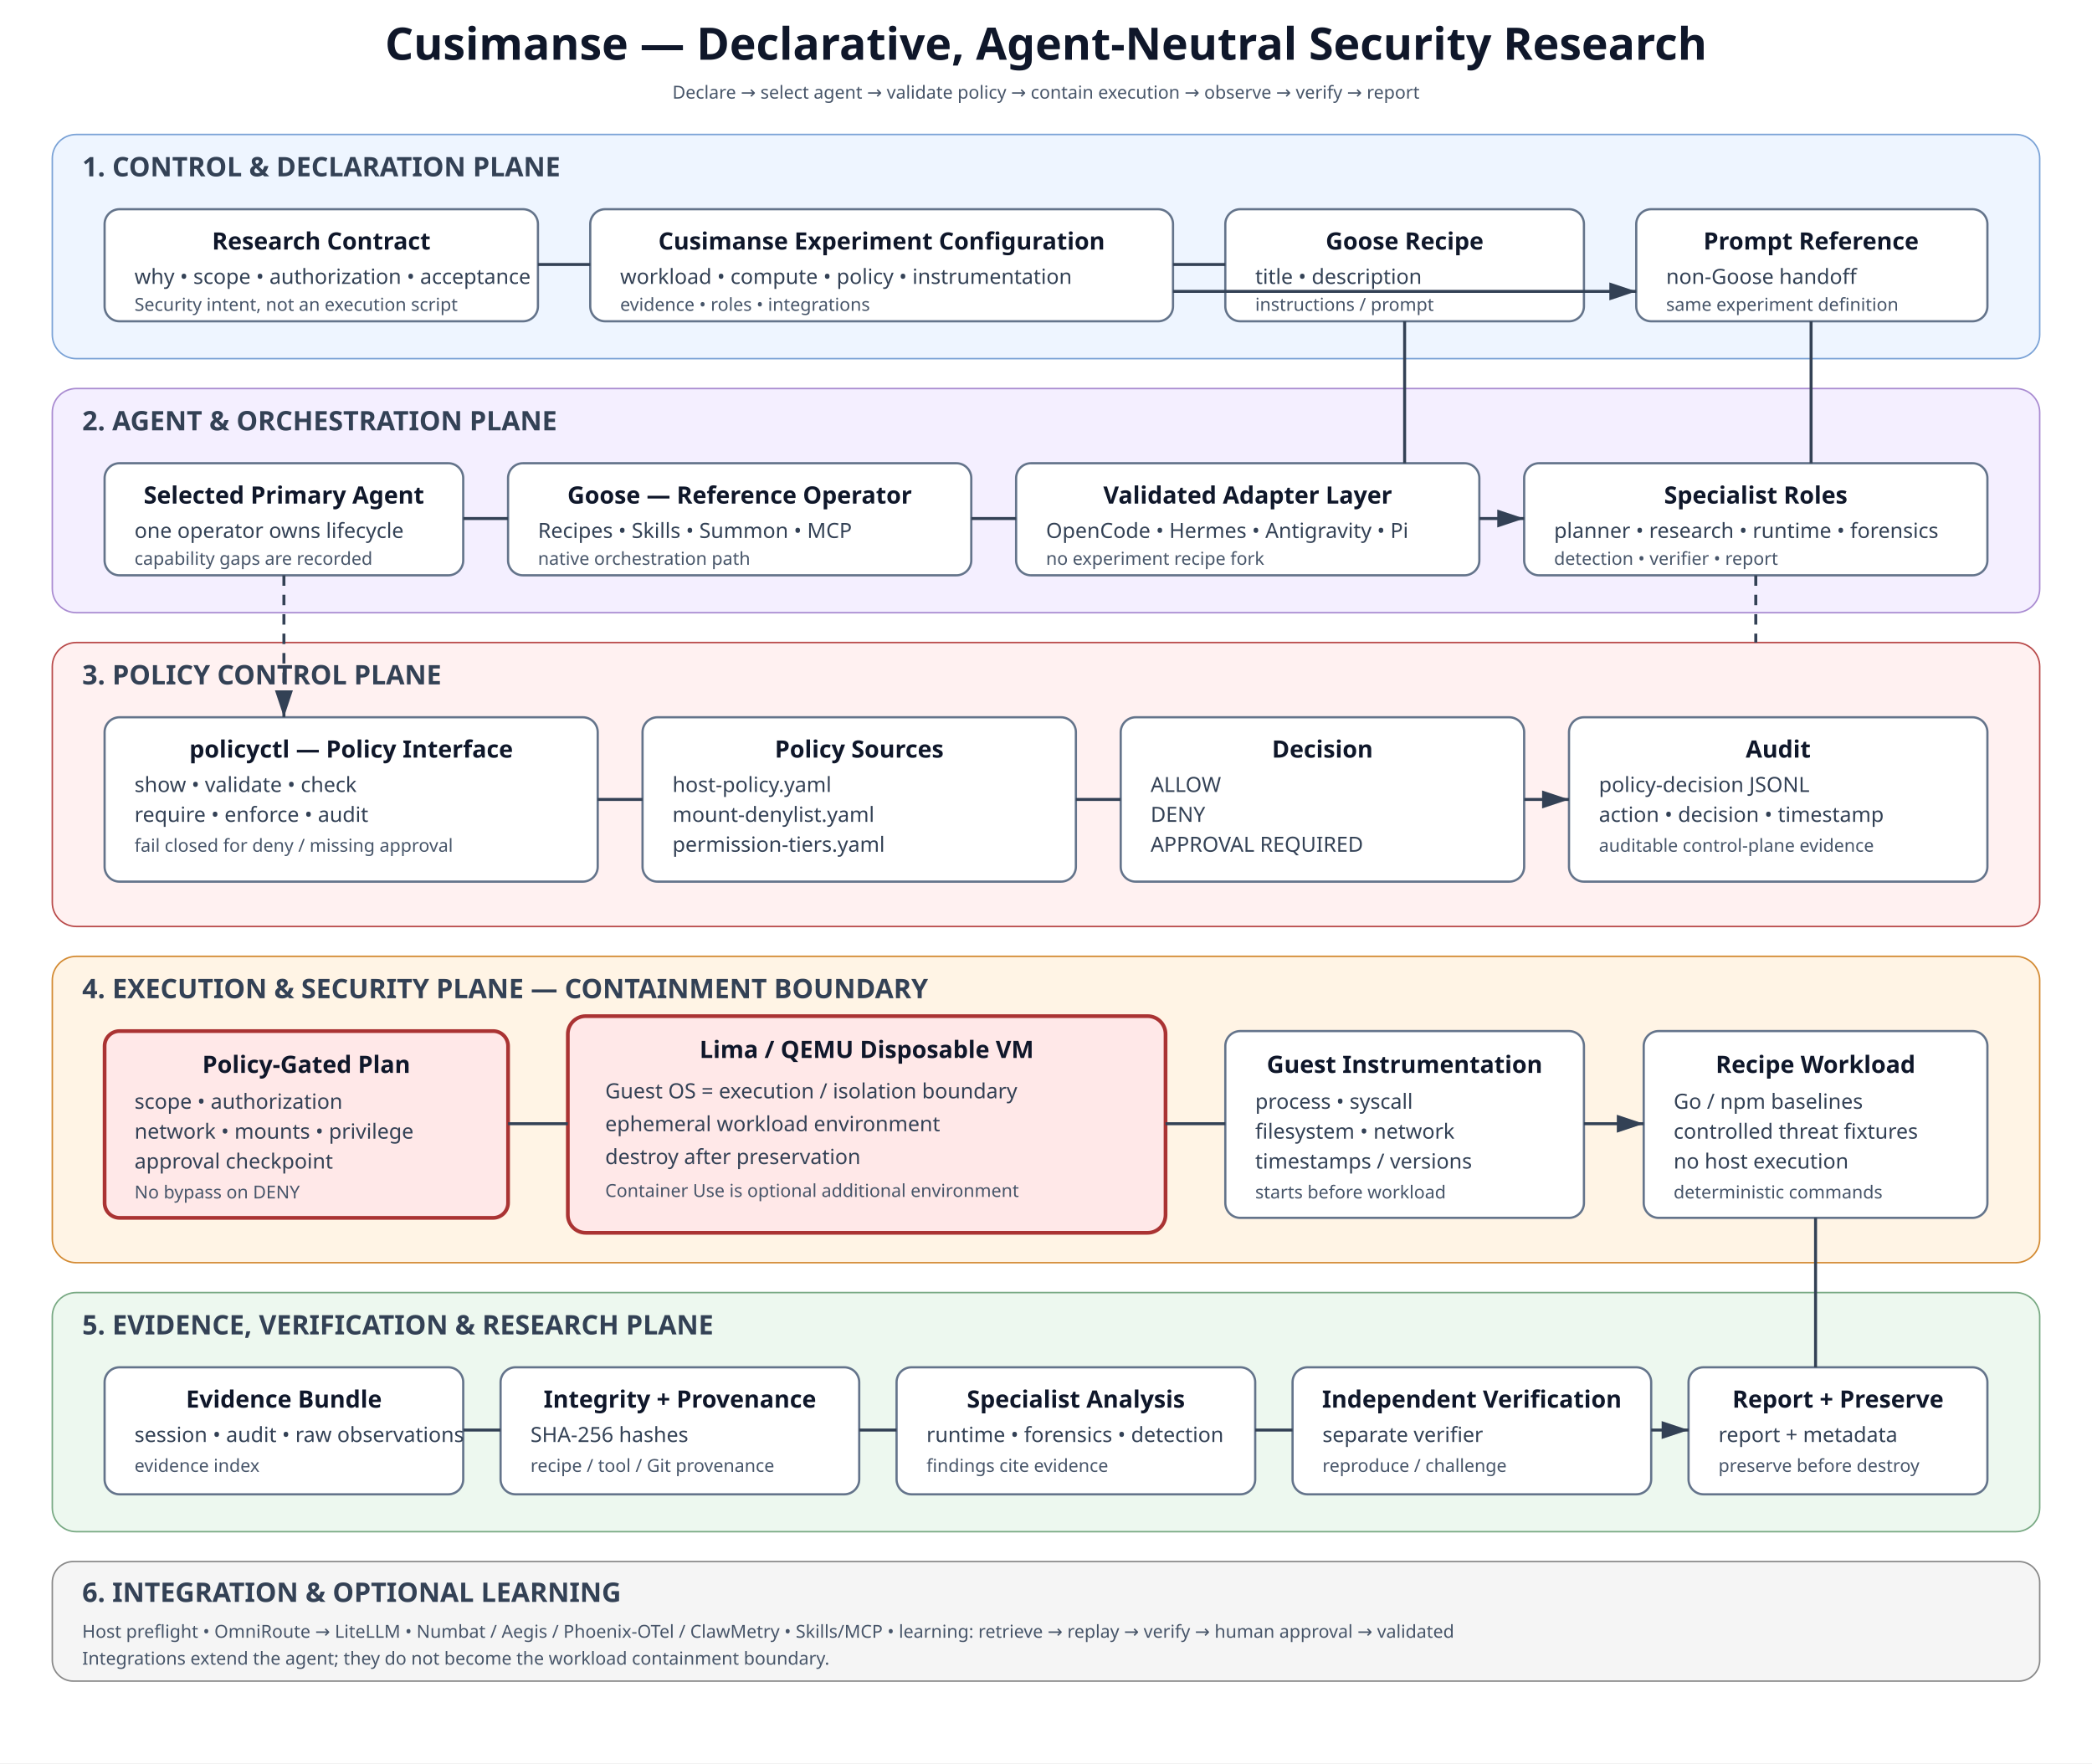
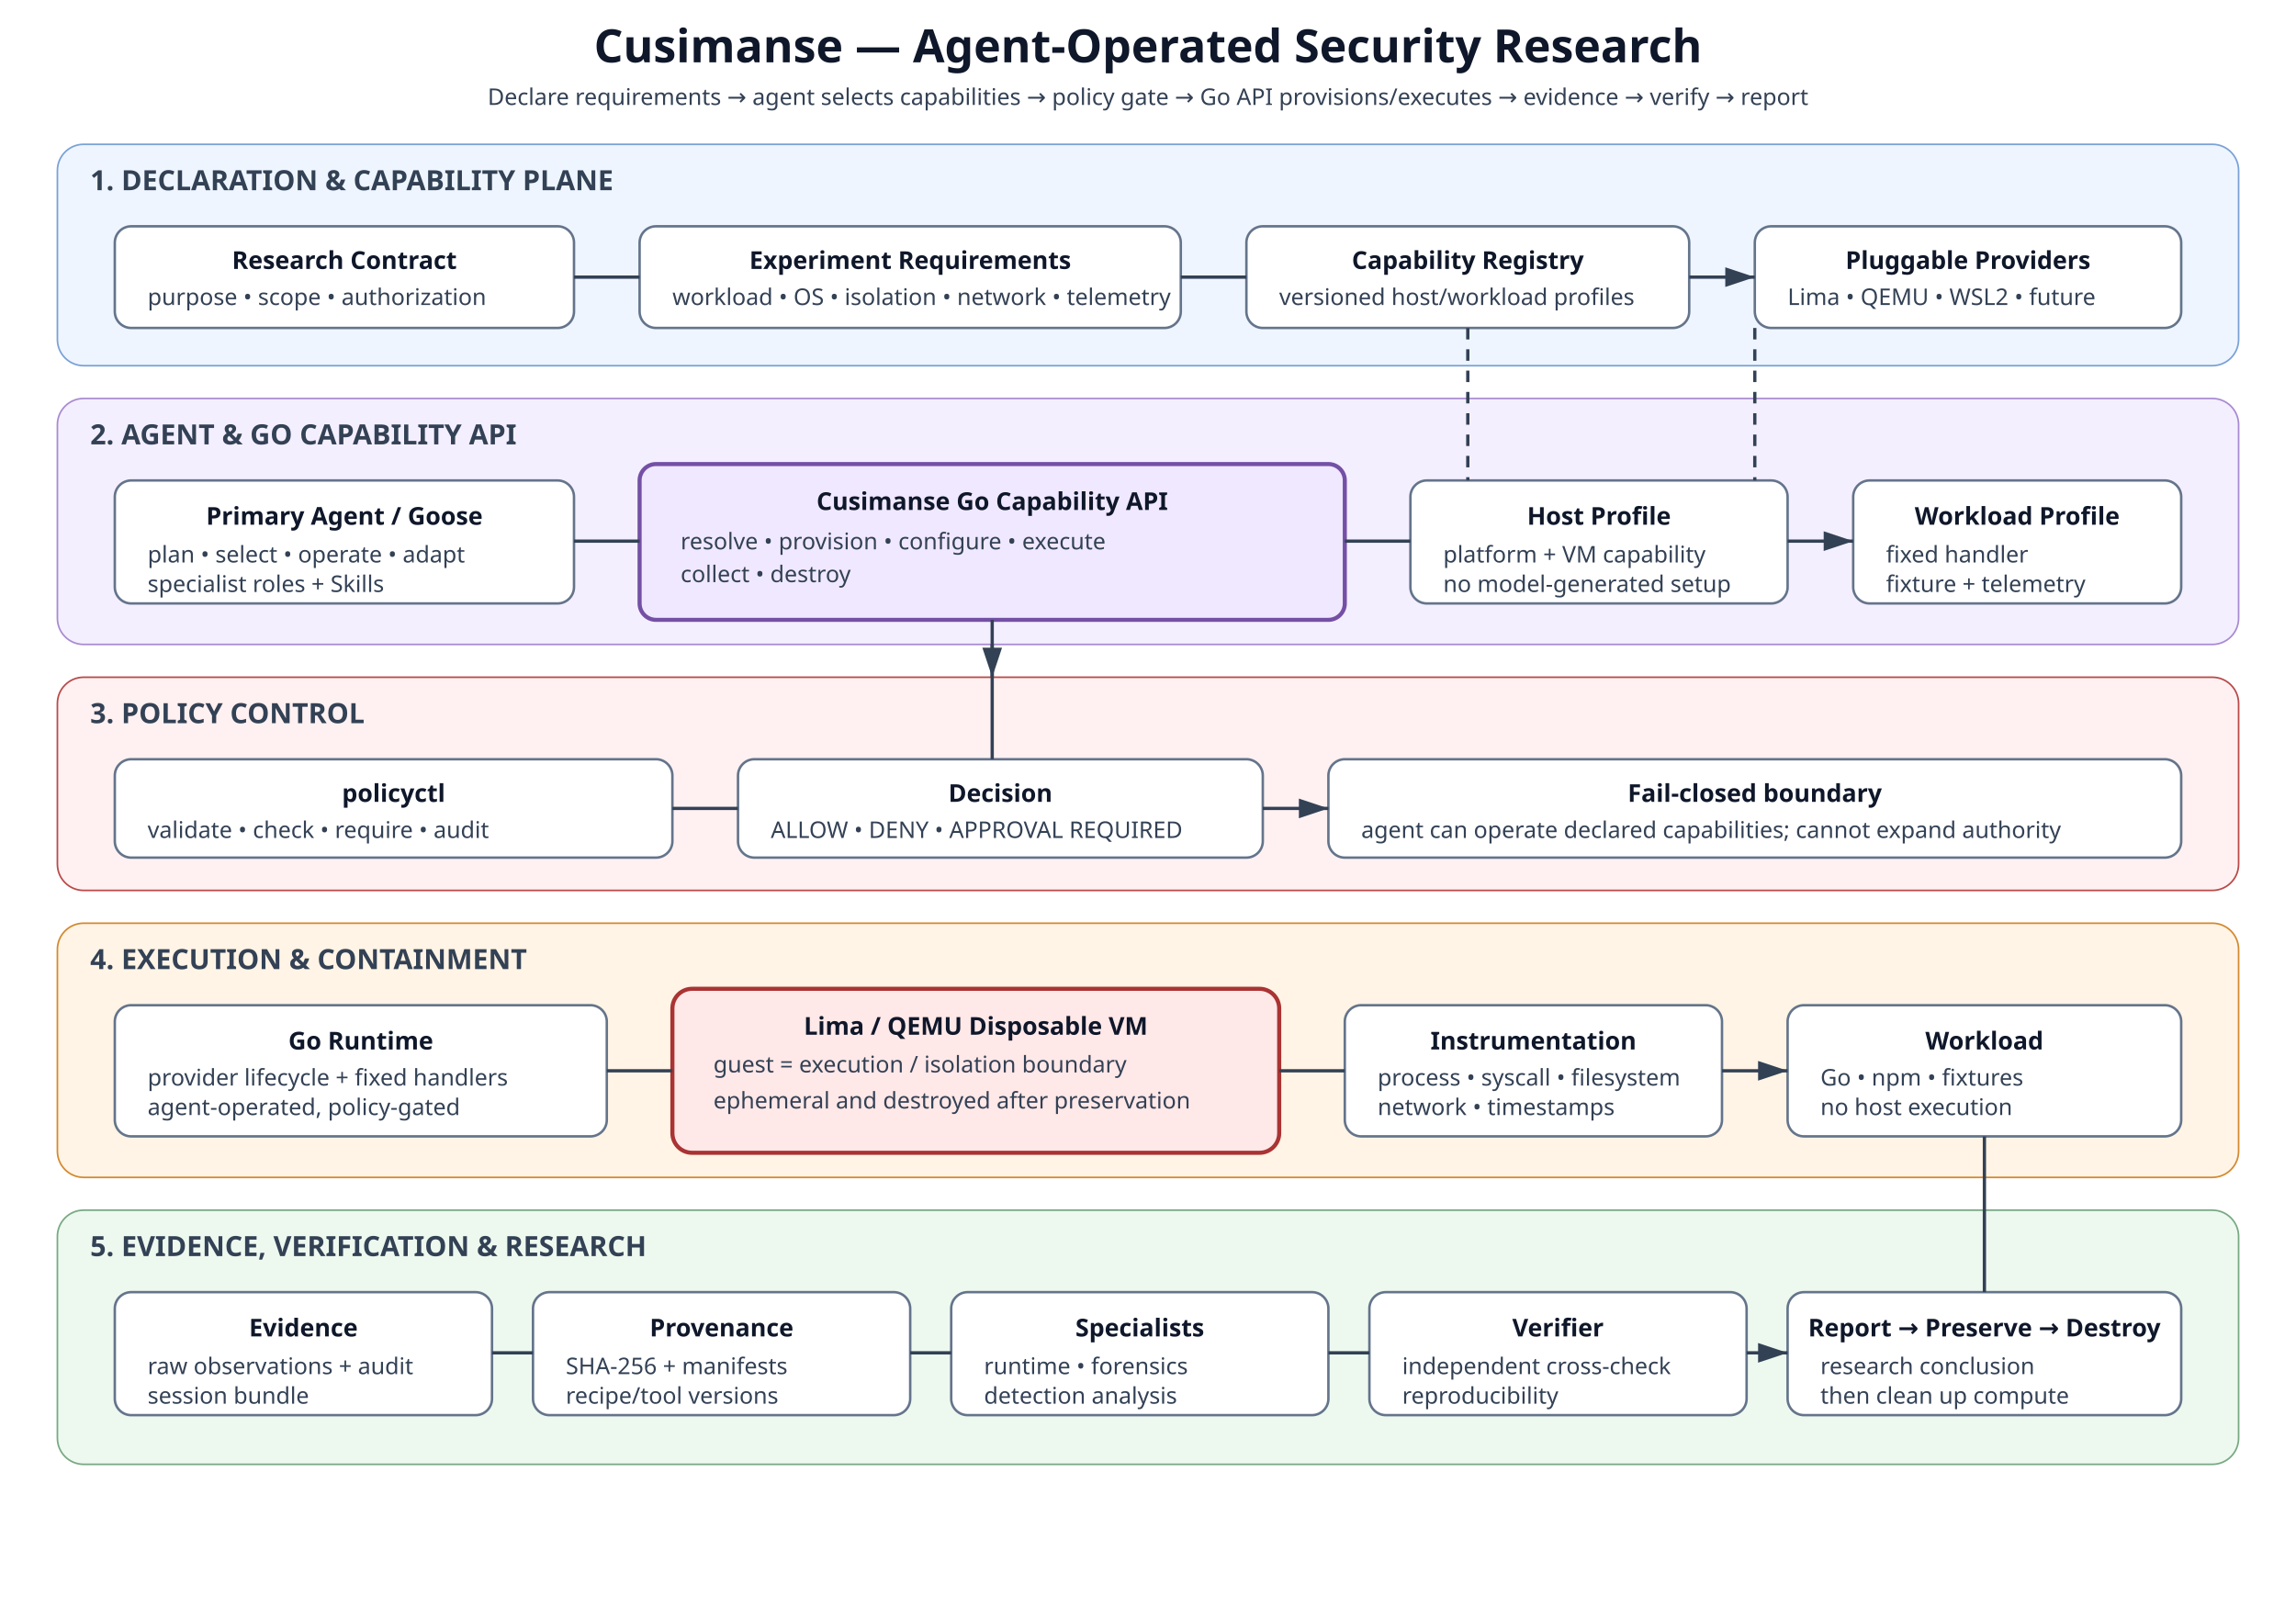
- <svg xmlns="http://www.w3.org/2000/svg" width="1400" height="1180" viewBox="0 0 1400 1180" role="img" aria-labelledby="title desc">
+ <svg xmlns="http://www.w3.org/2000/svg" width="1400" height="980" viewBox="0 0 1400 980" role="img" aria-labelledby="title desc">
  <defs>
    <marker id="a" markerWidth="10" markerHeight="10" refX="9" refY="3" orient="auto">
      <path d="M0,0 L0,6 L9,3z" fill="#334155" />
    </marker>
-     <style>.t{font:700 30px sans-serif;fill:#0f172a}.s{font:700 18px sans-serif;fill:#334155}.h{font:700 16px sans-serif;fill:#0f172a}.b{font:14px sans-serif;fill:#334155}.sm{font:12px sans-serif;fill:#475569}.box{fill:#fff;stroke:#64748b;stroke-width:1.5}.arrow{fill:none;stroke:#334155;stroke-width:2;marker-end:url(#a)}.dash{stroke-dasharray:7 6}</style>
+     <style>.t{font:700 28px sans-serif;fill:#0f172a}.s{font:700 17px sans-serif;fill:#334155}.h{font:700 15px sans-serif;fill:#0f172a}.b{font:14px sans-serif;fill:#334155}.box{fill:#fff;stroke:#64748b;stroke-width:1.5}.arrow{fill:none;stroke:#334155;stroke-width:2;marker-end:url(#a)}.dash{stroke-dasharray:7 6}</style>
  </defs>
-   <rect width="1400" height="1180" fill="#fff" />
-   <text x="700" y="40" text-anchor="middle" class="t">Cusimanse — Declarative, Agent-Neutral Security Research</text>
-   <text x="700" y="66" text-anchor="middle" class="sm">Declare → select agent → validate policy → contain execution → observe → verify → report</text>
-   <rect x="35" y="90" width="1330" height="150" rx="16" fill="#eef5ff" stroke="#7aa2d6" />
-   <text x="55" y="118" class="s">1. CONTROL &amp; DECLARATION PLANE</text>
-   <rect x="70" y="140" width="290" height="75" rx="10" class="box" />
-   <text x="215" y="167" text-anchor="middle" class="h">Research Contract</text>
-   <text x="90" y="190" class="b">why • scope • authorization • acceptance</text>
-   <text x="90" y="208" class="sm">Security intent, not an execution script</text>
-   <rect x="395" y="140" width="390" height="75" rx="10" class="box" />
-   <text x="590" y="167" text-anchor="middle" class="h">Cusimanse Experiment Configuration</text>
-   <text x="415" y="190" class="b">workload • compute • policy • instrumentation</text>
-   <text x="415" y="208" class="sm">evidence • roles • integrations</text>
-   <rect x="820" y="140" width="240" height="75" rx="10" class="box" />
-   <text x="940" y="167" text-anchor="middle" class="h">Goose Recipe</text>
-   <text x="840" y="190" class="b">title • description</text>
-   <text x="840" y="208" class="sm">instructions / prompt</text>
-   <rect x="1095" y="140" width="235" height="75" rx="10" class="box" />
-   <text x="1212" y="167" text-anchor="middle" class="h">Prompt Reference</text>
-   <text x="1115" y="190" class="b">non-Goose handoff</text>
-   <text x="1115" y="208" class="sm">same experiment definition</text>
-   <path d="M360 177H395M785 177H820M785 195H1095" class="arrow" />
-   <rect x="35" y="260" width="1330" height="150" rx="16" fill="#f4efff" stroke="#a98bd1" />
-   <text x="55" y="288" class="s">2. AGENT &amp; ORCHESTRATION PLANE</text>
-   <rect x="70" y="310" width="240" height="75" rx="10" class="box" />
-   <text x="190" y="337" text-anchor="middle" class="h">Selected Primary Agent</text>
-   <text x="90" y="360" class="b">one operator owns lifecycle</text>
-   <text x="90" y="378" class="sm">capability gaps are recorded</text>
-   <rect x="340" y="310" width="310" height="75" rx="10" class="box" />
-   <text x="495" y="337" text-anchor="middle" class="h">Goose — Reference Operator</text>
-   <text x="360" y="360" class="b">Recipes • Skills • Summon • MCP</text>
-   <text x="360" y="378" class="sm">native orchestration path</text>
-   <rect x="680" y="310" width="310" height="75" rx="10" class="box" />
-   <text x="835" y="337" text-anchor="middle" class="h">Validated Adapter Layer</text>
-   <text x="700" y="360" class="b">OpenCode • Hermes • Antigravity • Pi</text>
-   <text x="700" y="378" class="sm">no experiment recipe fork</text>
-   <rect x="1020" y="310" width="310" height="75" rx="10" class="box" />
-   <text x="1175" y="337" text-anchor="middle" class="h">Specialist Roles</text>
-   <text x="1040" y="360" class="b">planner • research • runtime • forensics</text>
-   <text x="1040" y="378" class="sm">detection • verifier • report</text>
-   <path d="M940 215V310M1212 215V310M310 347H340M650 347H680M990 347H1020" class="arrow" />
-   <rect x="35" y="430" width="1330" height="190" rx="16" fill="#fff1f1" stroke="#b94a4a" />
-   <text x="55" y="458" class="s">3. POLICY CONTROL PLANE</text>
-   <rect x="70" y="480" width="330" height="110" rx="10" class="box" />
-   <text x="235" y="507" text-anchor="middle" class="h">policyctl — Policy Interface</text>
-   <text x="90" y="530" class="b">show • validate • check</text>
-   <text x="90" y="550" class="b">require • enforce • audit</text>
-   <text x="90" y="570" class="sm">fail closed for deny / missing approval</text>
-   <rect x="430" y="480" width="290" height="110" rx="10" class="box" />
-   <text x="575" y="507" text-anchor="middle" class="h">Policy Sources</text>
-   <text x="450" y="530" class="b">host-policy.yaml</text>
-   <text x="450" y="550" class="b">mount-denylist.yaml</text>
-   <text x="450" y="570" class="b">permission-tiers.yaml</text>
-   <rect x="750" y="480" width="270" height="110" rx="10" class="box" />
-   <text x="885" y="507" text-anchor="middle" class="h">Decision</text>
-   <text x="770" y="530" class="b">ALLOW</text>
-   <text x="770" y="550" class="b">DENY</text>
-   <text x="770" y="570" class="b">APPROVAL REQUIRED</text>
-   <rect x="1050" y="480" width="280" height="110" rx="10" class="box" />
-   <text x="1190" y="507" text-anchor="middle" class="h">Audit</text>
-   <text x="1070" y="530" class="b">policy-decision JSONL</text>
-   <text x="1070" y="550" class="b">action • decision • timestamp</text>
-   <text x="1070" y="570" class="sm">auditable control-plane evidence</text>
-   <path d="M400 535H430M720 535H750M1020 535H1050" class="arrow" />
-   <path d="M1175 385V430M190 385V480" class="arrow dash" />
-   <rect x="35" y="640" width="1330" height="205" rx="16" fill="#fff4e5" stroke="#d38a32" />
-   <text x="55" y="668" class="s">4. EXECUTION &amp; SECURITY PLANE — CONTAINMENT BOUNDARY</text>
-   <rect x="70" y="690" width="270" height="125" rx="10" fill="#ffe8e8" stroke="#a33" stroke-width="2.5" />
-   <text x="205" y="718" text-anchor="middle" class="h">Policy-Gated Plan</text>
-   <text x="90" y="742" class="b">scope • authorization</text>
-   <text x="90" y="762" class="b">network • mounts • privilege</text>
-   <text x="90" y="782" class="b">approval checkpoint</text>
-   <text x="90" y="802" class="sm">No bypass on DENY</text>
-   <rect x="380" y="680" width="400" height="145" rx="12" fill="#ffe8e8" stroke="#a33" stroke-width="2.5" />
-   <text x="580" y="708" text-anchor="middle" class="h">Lima / QEMU Disposable VM</text>
-   <text x="405" y="735" class="b">Guest OS = execution / isolation boundary</text>
-   <text x="405" y="757" class="b">ephemeral workload environment</text>
-   <text x="405" y="779" class="b">destroy after preservation</text>
-   <text x="405" y="801" class="sm">Container Use is optional additional environment</text>
-   <rect x="820" y="690" width="240" height="125" rx="10" class="box" />
-   <text x="940" y="718" text-anchor="middle" class="h">Guest Instrumentation</text>
-   <text x="840" y="742" class="b">process • syscall</text>
-   <text x="840" y="762" class="b">filesystem • network</text>
-   <text x="840" y="782" class="b">timestamps / versions</text>
-   <text x="840" y="802" class="sm">starts before workload</text>
-   <rect x="1100" y="690" width="230" height="125" rx="10" class="box" />
-   <text x="1215" y="718" text-anchor="middle" class="h">Recipe Workload</text>
-   <text x="1120" y="742" class="b">Go / npm baselines</text>
-   <text x="1120" y="762" class="b">controlled threat fixtures</text>
-   <text x="1120" y="782" class="b">no host execution</text>
-   <text x="1120" y="802" class="sm">deterministic commands</text>
-   <path d="M340 752H380M780 752H820M1060 752H1100" class="arrow" />
-   <rect x="35" y="865" width="1330" height="160" rx="16" fill="#edf8ef" stroke="#78a983" />
-   <text x="55" y="893" class="s">5. EVIDENCE, VERIFICATION &amp; RESEARCH PLANE</text>
-   <rect x="70" y="915" width="240" height="85" rx="10" class="box" />
-   <text x="190" y="942" text-anchor="middle" class="h">Evidence Bundle</text>
-   <text x="90" y="965" class="b">session • audit • raw observations</text>
-   <text x="90" y="985" class="sm">evidence index</text>
-   <rect x="335" y="915" width="240" height="85" rx="10" class="box" />
-   <text x="455" y="942" text-anchor="middle" class="h">Integrity + Provenance</text>
-   <text x="355" y="965" class="b">SHA-256 hashes</text>
-   <text x="355" y="985" class="sm">recipe / tool / Git provenance</text>
-   <rect x="600" y="915" width="240" height="85" rx="10" class="box" />
-   <text x="720" y="942" text-anchor="middle" class="h">Specialist Analysis</text>
-   <text x="620" y="965" class="b">runtime • forensics • detection</text>
-   <text x="620" y="985" class="sm">findings cite evidence</text>
-   <rect x="865" y="915" width="240" height="85" rx="10" class="box" />
-   <text x="985" y="942" text-anchor="middle" class="h">Independent Verification</text>
-   <text x="885" y="965" class="b">separate verifier</text>
-   <text x="885" y="985" class="sm">reproduce / challenge</text>
-   <rect x="1130" y="915" width="200" height="85" rx="10" class="box" />
-   <text x="1230" y="942" text-anchor="middle" class="h">Report + Preserve</text>
-   <text x="1150" y="965" class="b">report + metadata</text>
-   <text x="1150" y="985" class="sm">preserve before destroy</text>
-   <path d="M1215 815V915M310 957H335M575 957H600M840 957H865M1105 957H1130" class="arrow" />
-   <rect x="35" y="1045" width="1330" height="80" rx="14" fill="#f5f5f5" stroke="#888" />
-   <text x="55" y="1072" class="s">6. INTEGRATION &amp; OPTIONAL LEARNING</text>
-   <text x="55" y="1096" class="sm">Host preflight • OmniRoute → LiteLLM • Numbat / Aegis / Phoenix-OTel / ClawMetry • Skills/MCP • learning: retrieve → replay → verify → human approval → validated</text>
-   <text x="55" y="1114" class="sm">Integrations extend the agent; they do not become the workload containment boundary.</text>
+   <rect width="1400" height="980" fill="#fff" />
+   <text x="700" y="38" text-anchor="middle" class="t">Cusimanse — Agent-Operated Security Research</text>
+   <text x="700" y="64" text-anchor="middle" class="b">Declare requirements → agent selects capabilities → policy gate → Go API provisions/executes → evidence → verify → report</text>
+   <rect x="35" y="88" width="1330" height="135" rx="16" fill="#eef5ff" stroke="#7aa2d6" />
+   <text x="55" y="116" class="s">1. DECLARATION &amp; CAPABILITY PLANE</text>
+   <rect x="70" y="138" width="280" height="62" rx="10" class="box" />
+   <text x="210" y="164" text-anchor="middle" class="h">Research Contract</text>
+   <text x="90" y="186" class="b">purpose • scope • authorization</text>
+   <rect x="390" y="138" width="330" height="62" rx="10" class="box" />
+   <text x="555" y="164" text-anchor="middle" class="h">Experiment Requirements</text>
+   <text x="410" y="186" class="b">workload • OS • isolation • network • telemetry</text>
+   <rect x="760" y="138" width="270" height="62" rx="10" class="box" />
+   <text x="895" y="164" text-anchor="middle" class="h">Capability Registry</text>
+   <text x="780" y="186" class="b">versioned host/workload profiles</text>
+   <rect x="1070" y="138" width="260" height="62" rx="10" class="box" />
+   <text x="1200" y="164" text-anchor="middle" class="h">Pluggable Providers</text>
+   <text x="1090" y="186" class="b">Lima • QEMU • WSL2 • future</text>
+   <path d="M350 169H390M720 169H760M1030 169H1070" class="arrow" />
+   <rect x="35" y="243" width="1330" height="150" rx="16" fill="#f4efff" stroke="#a98bd1" />
+   <text x="55" y="271" class="s">2. AGENT &amp; GO CAPABILITY API</text>
+   <rect x="70" y="293" width="280" height="75" rx="10" class="box" />
+   <text x="210" y="320" text-anchor="middle" class="h">Primary Agent / Goose</text>
+   <text x="90" y="343" class="b">plan • select • operate • adapt</text>
+   <text x="90" y="361" class="b">specialist roles + Skills</text>
+   <rect x="390" y="283" width="430" height="95" rx="10" fill="#f0e8ff" stroke="#7450a5" stroke-width="2.5" />
+   <text x="605" y="311" text-anchor="middle" class="h">Cusimanse Go Capability API</text>
+   <text x="415" y="335" class="b">resolve • provision • configure • execute</text>
+   <text x="415" y="355" class="b">collect • destroy</text>
+   <rect x="860" y="293" width="230" height="75" rx="10" class="box" />
+   <text x="975" y="320" text-anchor="middle" class="h">Host Profile</text>
+   <text x="880" y="343" class="b">platform + VM capability</text>
+   <text x="880" y="361" class="b">no model-generated setup</text>
+   <rect x="1130" y="293" width="200" height="75" rx="10" class="box" />
+   <text x="1230" y="320" text-anchor="middle" class="h">Workload Profile</text>
+   <text x="1150" y="343" class="b">fixed handler</text>
+   <text x="1150" y="361" class="b">fixture + telemetry</text>
+   <path d="M350 330H390M820 330H860M1090 330H1130" class="arrow" />
+   <rect x="35" y="413" width="1330" height="130" rx="16" fill="#fff1f1" stroke="#b94a4a" />
+   <text x="55" y="441" class="s">3. POLICY CONTROL</text>
+   <rect x="70" y="463" width="340" height="60" rx="10" class="box" />
+   <text x="240" y="489" text-anchor="middle" class="h">policyctl</text>
+   <text x="90" y="511" class="b">validate • check • require • audit</text>
+   <rect x="450" y="463" width="320" height="60" rx="10" class="box" />
+   <text x="610" y="489" text-anchor="middle" class="h">Decision</text>
+   <text x="470" y="511" class="b">ALLOW • DENY • APPROVAL REQUIRED</text>
+   <rect x="810" y="463" width="520" height="60" rx="10" class="box" />
+   <text x="1070" y="489" text-anchor="middle" class="h">Fail-closed boundary</text>
+   <text x="830" y="511" class="b">agent can operate declared capabilities; cannot expand authority</text>
+   <path d="M605 378V463M410 493H450M770 493H810" class="arrow" />
+   <rect x="35" y="563" width="1330" height="155" rx="16" fill="#fff4e5" stroke="#d38a32" />
+   <text x="55" y="591" class="s">4. EXECUTION &amp; CONTAINMENT</text>
+   <rect x="70" y="613" width="300" height="80" rx="10" class="box" />
+   <text x="220" y="640" text-anchor="middle" class="h">Go Runtime</text>
+   <text x="90" y="662" class="b">provider lifecycle + fixed handlers</text>
+   <text x="90" y="680" class="b">agent-operated, policy-gated</text>
+   <rect x="410" y="603" width="370" height="100" rx="12" fill="#ffe8e8" stroke="#a33" stroke-width="2.5" />
+   <text x="595" y="631" text-anchor="middle" class="h">Lima / QEMU Disposable VM</text>
+   <text x="435" y="654" class="b">guest = execution / isolation boundary</text>
+   <text x="435" y="676" class="b">ephemeral and destroyed after preservation</text>
+   <rect x="820" y="613" width="230" height="80" rx="10" class="box" />
+   <text x="935" y="640" text-anchor="middle" class="h">Instrumentation</text>
+   <text x="840" y="662" class="b">process • syscall • filesystem</text>
+   <text x="840" y="680" class="b">network • timestamps</text>
+   <rect x="1090" y="613" width="240" height="80" rx="10" class="box" />
+   <text x="1210" y="640" text-anchor="middle" class="h">Workload</text>
+   <text x="1110" y="662" class="b">Go • npm • fixtures</text>
+   <text x="1110" y="680" class="b">no host execution</text>
+   <path d="M370 653H410M780 653H820M1050 653H1090" class="arrow" />
+   <rect x="35" y="738" width="1330" height="155" rx="16" fill="#edf8ef" stroke="#78a983" />
+   <text x="55" y="766" class="s">5. EVIDENCE, VERIFICATION &amp; RESEARCH</text>
+   <rect x="70" y="788" width="230" height="75" rx="10" class="box" />
+   <text x="185" y="815" text-anchor="middle" class="h">Evidence</text>
+   <text x="90" y="838" class="b">raw observations + audit</text>
+   <text x="90" y="856" class="b">session bundle</text>
+   <rect x="325" y="788" width="230" height="75" rx="10" class="box" />
+   <text x="440" y="815" text-anchor="middle" class="h">Provenance</text>
+   <text x="345" y="838" class="b">SHA-256 + manifests</text>
+   <text x="345" y="856" class="b">recipe/tool versions</text>
+   <rect x="580" y="788" width="230" height="75" rx="10" class="box" />
+   <text x="695" y="815" text-anchor="middle" class="h">Specialists</text>
+   <text x="600" y="838" class="b">runtime • forensics</text>
+   <text x="600" y="856" class="b">detection analysis</text>
+   <rect x="835" y="788" width="230" height="75" rx="10" class="box" />
+   <text x="950" y="815" text-anchor="middle" class="h">Verifier</text>
+   <text x="855" y="838" class="b">independent cross-check</text>
+   <text x="855" y="856" class="b">reproducibility</text>
+   <rect x="1090" y="788" width="240" height="75" rx="10" class="box" />
+   <text x="1210" y="815" text-anchor="middle" class="h">Report → Preserve → Destroy</text>
+   <text x="1110" y="838" class="b">research conclusion</text>
+   <text x="1110" y="856" class="b">then clean up compute</text>
+   <path d="M1210 693V788M300 825H325M555 825H580M810 825H835M1065 825H1090" class="arrow" />
+   <path d="M1070 200V293M895 200V293M605 393V413" class="arrow dash" />
</svg>
